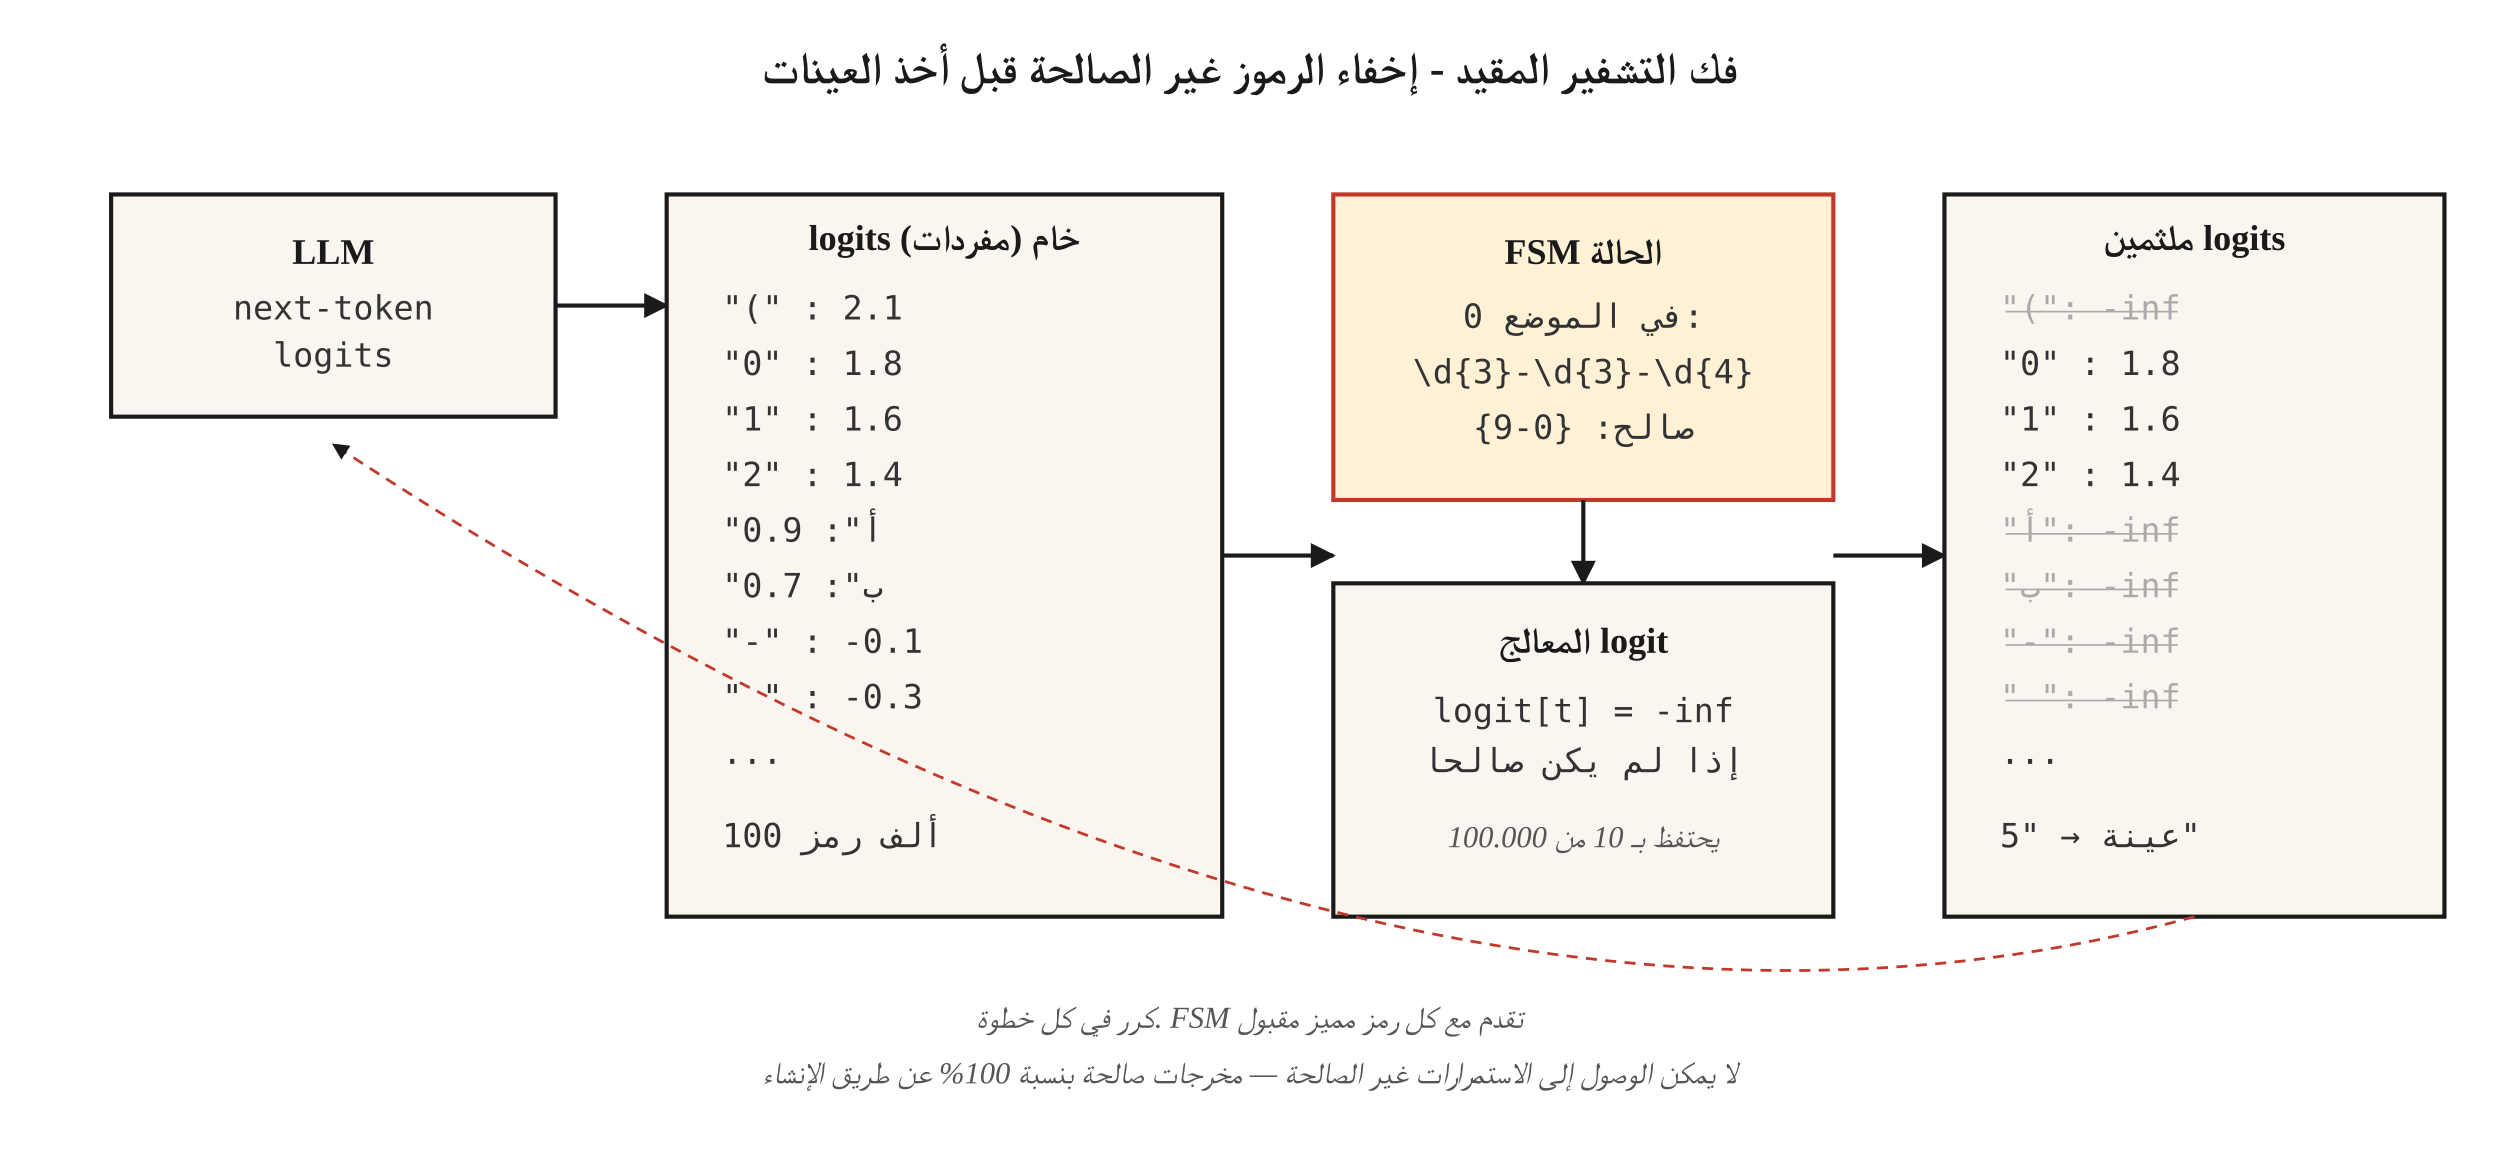
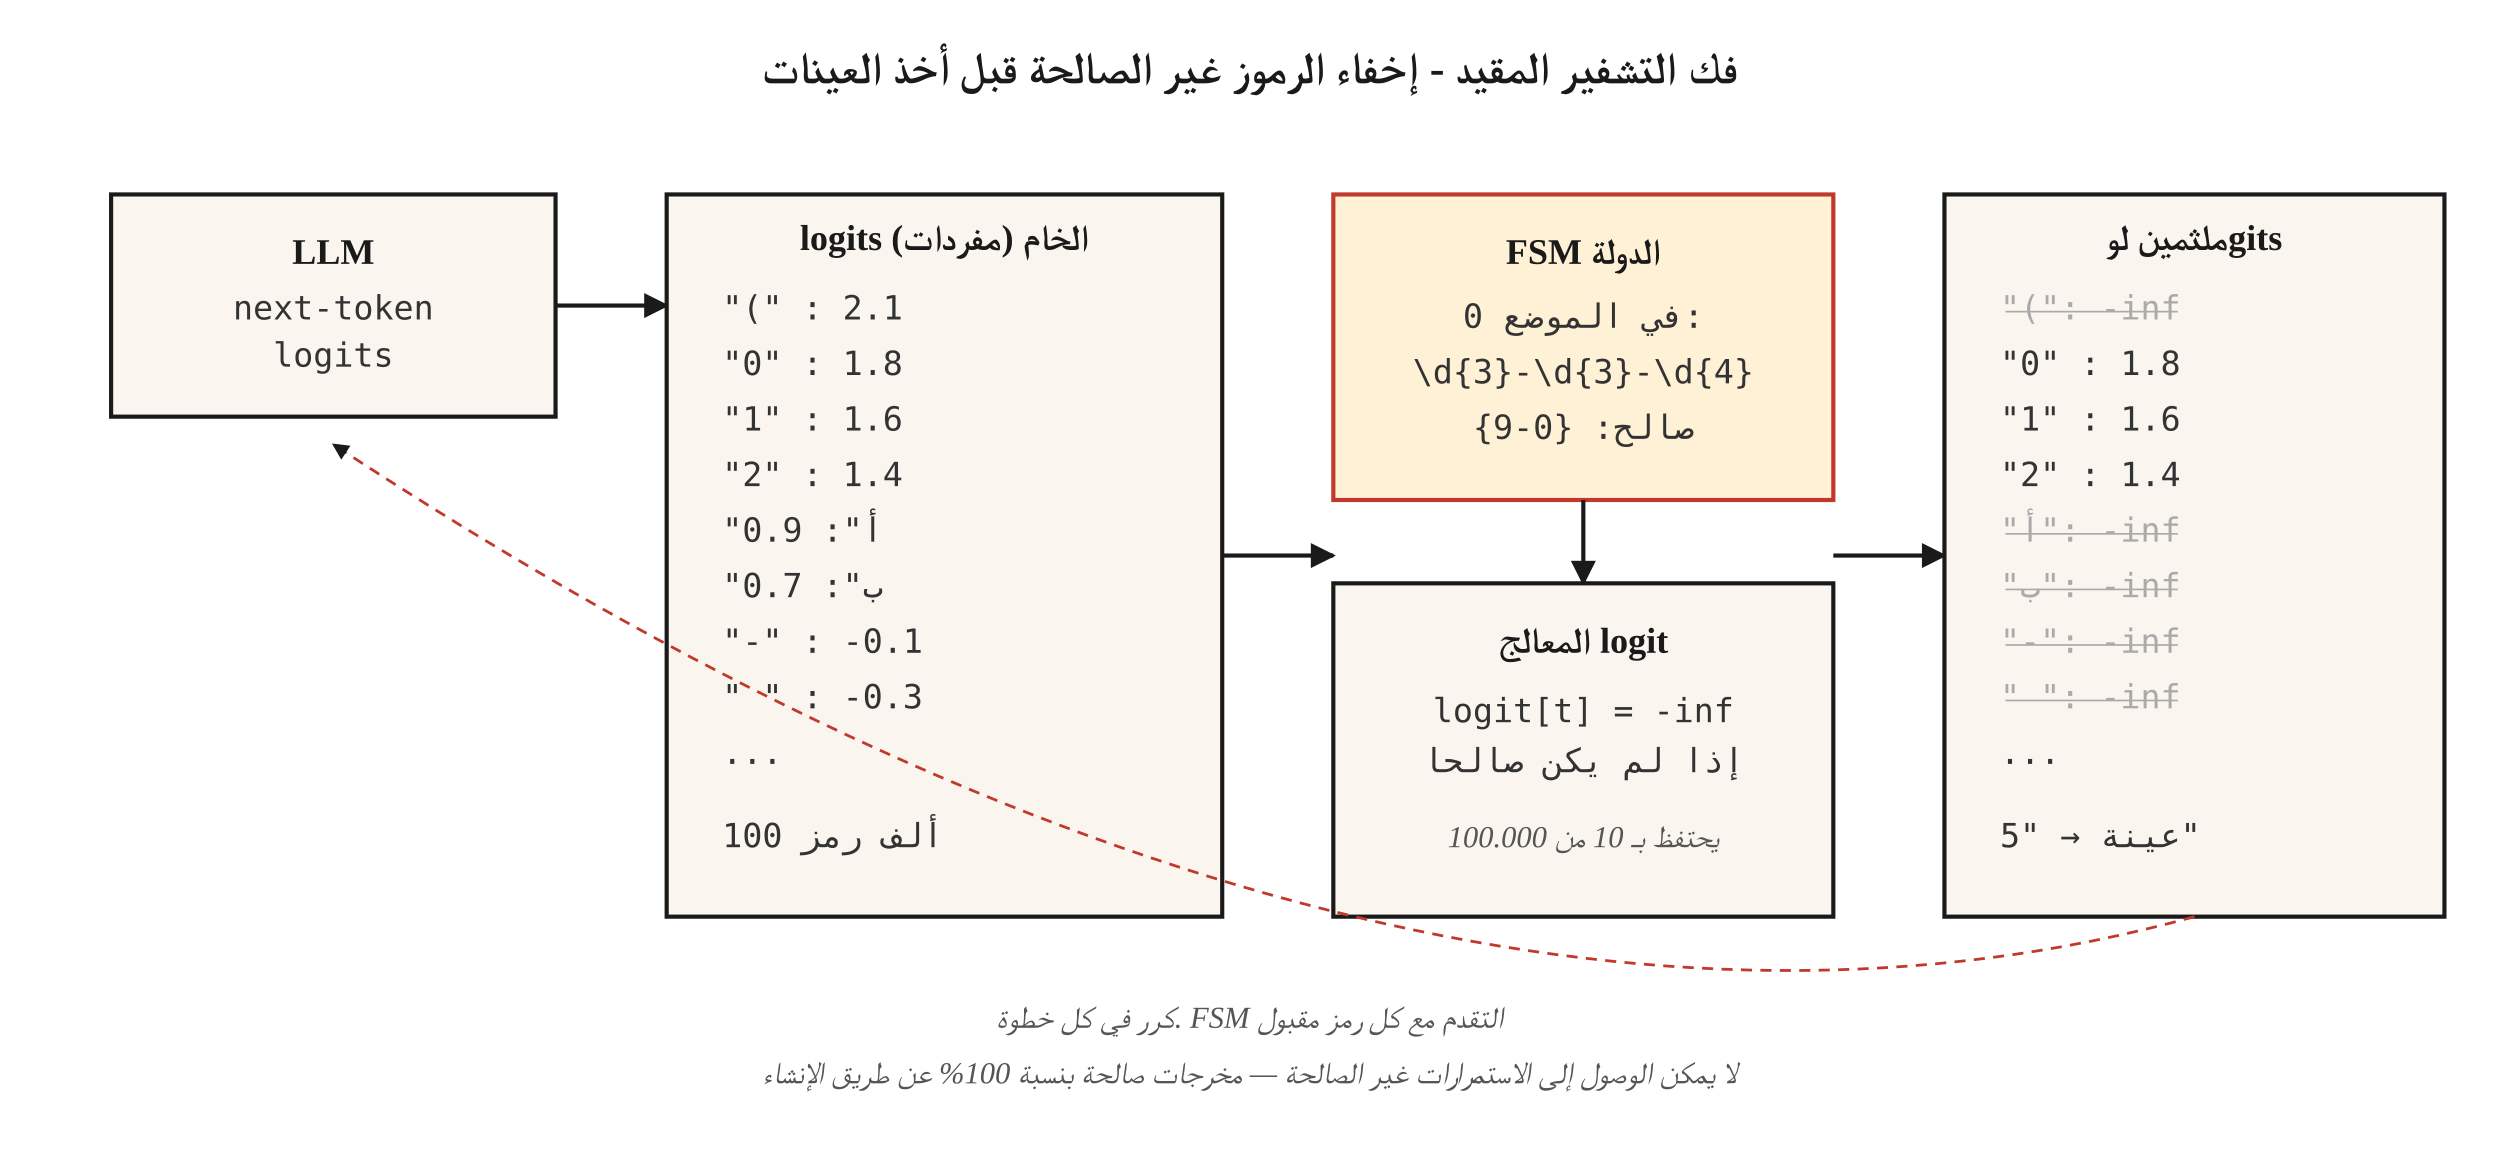
<svg xmlns="http://www.w3.org/2000/svg" viewBox="0 0 900 420" font-family="Georgia, 'Times New Roman', serif">
  <defs>
    <marker id="arrow" viewBox="0 0 10 10" refX="9" refY="5" markerWidth="6" markerHeight="6" orient="auto">
      <path d="M0,0 L10,5 L0,10 z" fill="#1a1a1a" />
    </marker>
    <style>
      .box { fill: #faf6ef; stroke: #1a1a1a; stroke-width: 1.5; }
      .hot { fill: #fff1d6; stroke: #c0392b; stroke-width: 1.5; }
      .kill { fill: #fce8e6; stroke: #c0392b; stroke-width: 1; stroke-dasharray: 3 2; }
      .label { font-size: 13px; font-weight: 600; fill: #1a1a1a; }
      .content { font-size: 12px; fill: #333; font-family: 'Menlo', monospace; }
      .caption { font-size: 11px; fill: #555; font-style: italic; }
      .title { font-size: 16px; font-weight: 700; fill: #1a1a1a; }
      .struck { text-decoration: line-through; fill: #aaa; }
    </style>
  </defs>
  <text x="450" y="30" text-anchor="middle" class="title">فك التشفير المقيد - إخفاء الرموز غير الصالحة قبل أخذ العينات</text>
  <rect x="40" y="70" width="160" height="80" class="box" />
  <text x="120" y="95" text-anchor="middle" class="label">LLM</text>
  <text x="120" y="115" text-anchor="middle" class="content">next-token</text>
  <text x="120" y="132" text-anchor="middle" class="content">logits</text>
  <line x1="200" y1="110" x2="240" y2="110" stroke="#1a1a1a" stroke-width="1.5" marker-end="url(#arrow)" />
  <rect x="240" y="70" width="200" height="260" class="box" />
-   <text x="340" y="90" text-anchor="middle" class="label">logits (مفردات) خام</text>
+   <text x="340" y="90" text-anchor="middle" class="label">logits الخام (مفردات)</text>
  <text x="260" y="115" class="content">"(" :  2.1</text>
  <text x="260" y="135" class="content">"0" :  1.8</text>
  <text x="260" y="155" class="content">"1" :  1.6</text>
  <text x="260" y="175" class="content">"2" :  1.4</text>
  <text x="260" y="195" class="content">"أ": 0.9</text>
  <text x="260" y="215" class="content">"ب": 0.7</text>
  <text x="260" y="235" class="content">"-" : -0.1</text>
  <text x="260" y="255" class="content">" " : -0.3</text>
  <text x="260" y="275" class="content">...</text>
  <text x="260" y="305" class="content">100 ألف رمز</text>
  <line x1="440" y1="200" x2="480" y2="200" stroke="#1a1a1a" stroke-width="1.5" marker-end="url(#arrow)" />
  <rect x="480" y="70" width="180" height="110" class="hot" />
-   <text x="570" y="95" text-anchor="middle" class="label">FSM الحالة</text>
+   <text x="570" y="95" text-anchor="middle" class="label">FSM الدولة</text>
  <text x="570" y="118" text-anchor="middle" class="content">في الموضع 0:</text>
  <text x="570" y="138" text-anchor="middle" class="content">\d{3}-\d{3}-\d{4}</text>
  <text x="570" y="158" text-anchor="middle" class="content">صالح: {0-9}</text>
  <line x1="570" y1="180" x2="570" y2="210" stroke="#1a1a1a" stroke-width="1.5" marker-end="url(#arrow)" />
  <rect x="480" y="210" width="180" height="120" class="box" />
  <text x="570" y="235" text-anchor="middle" class="label">المعالج logit</text>
  <text x="570" y="260" text-anchor="middle" class="content">logit[t] = -inf</text>
  <text x="570" y="278" text-anchor="middle" class="content">إذا لم يكن صالحا</text>
  <text x="570" y="305" text-anchor="middle" class="caption">يحتفظ بـ 10 من 100.000</text>
  <line x1="660" y1="200" x2="700" y2="200" stroke="#1a1a1a" stroke-width="1.5" marker-end="url(#arrow)" />
  <rect x="700" y="70" width="180" height="260" class="box" />
-   <text x="790" y="90" text-anchor="middle" class="label">ملثمين logits</text>
+   <text x="790" y="90" text-anchor="middle" class="label">ملثمين لوgits</text>
  <text x="720" y="115" class="content struck">"(": -inf</text>
  <text x="720" y="135" class="content">"0" :   1.8</text>
  <text x="720" y="155" class="content">"1" :   1.6</text>
  <text x="720" y="175" class="content">"2" :   1.4</text>
  <text x="720" y="195" class="content struck">"أ": -inf</text>
  <text x="720" y="215" class="content struck">"ب": -inf</text>
  <text x="720" y="235" class="content struck">"-": -inf</text>
  <text x="720" y="255" class="content struck">" ": -inf</text>
  <text x="720" y="275" class="content">...</text>
  <text x="720" y="305" class="content">عينة → "5"</text>
-   <text x="450" y="370" text-anchor="middle" class="caption">كرر في كل خطوة. FSM تقدم مع كل رمز مميز مقبول</text>
+   <text x="450" y="370" text-anchor="middle" class="caption">كرر في كل خطوة. FSM التقدم مع كل رمز مقبول</text>
  <text x="450" y="390" text-anchor="middle" class="caption">لا يمكن الوصول إلى الاستمرارات غير الصالحة — مخرجات صالحة بنسبة 100% عن طريق الإنشاء</text>
  <path d="M 790 330 Q 500 410 120 160" fill="none" stroke="#c0392b" stroke-width="1" stroke-dasharray="4 3" marker-end="url(#arrow)" />
</svg>
